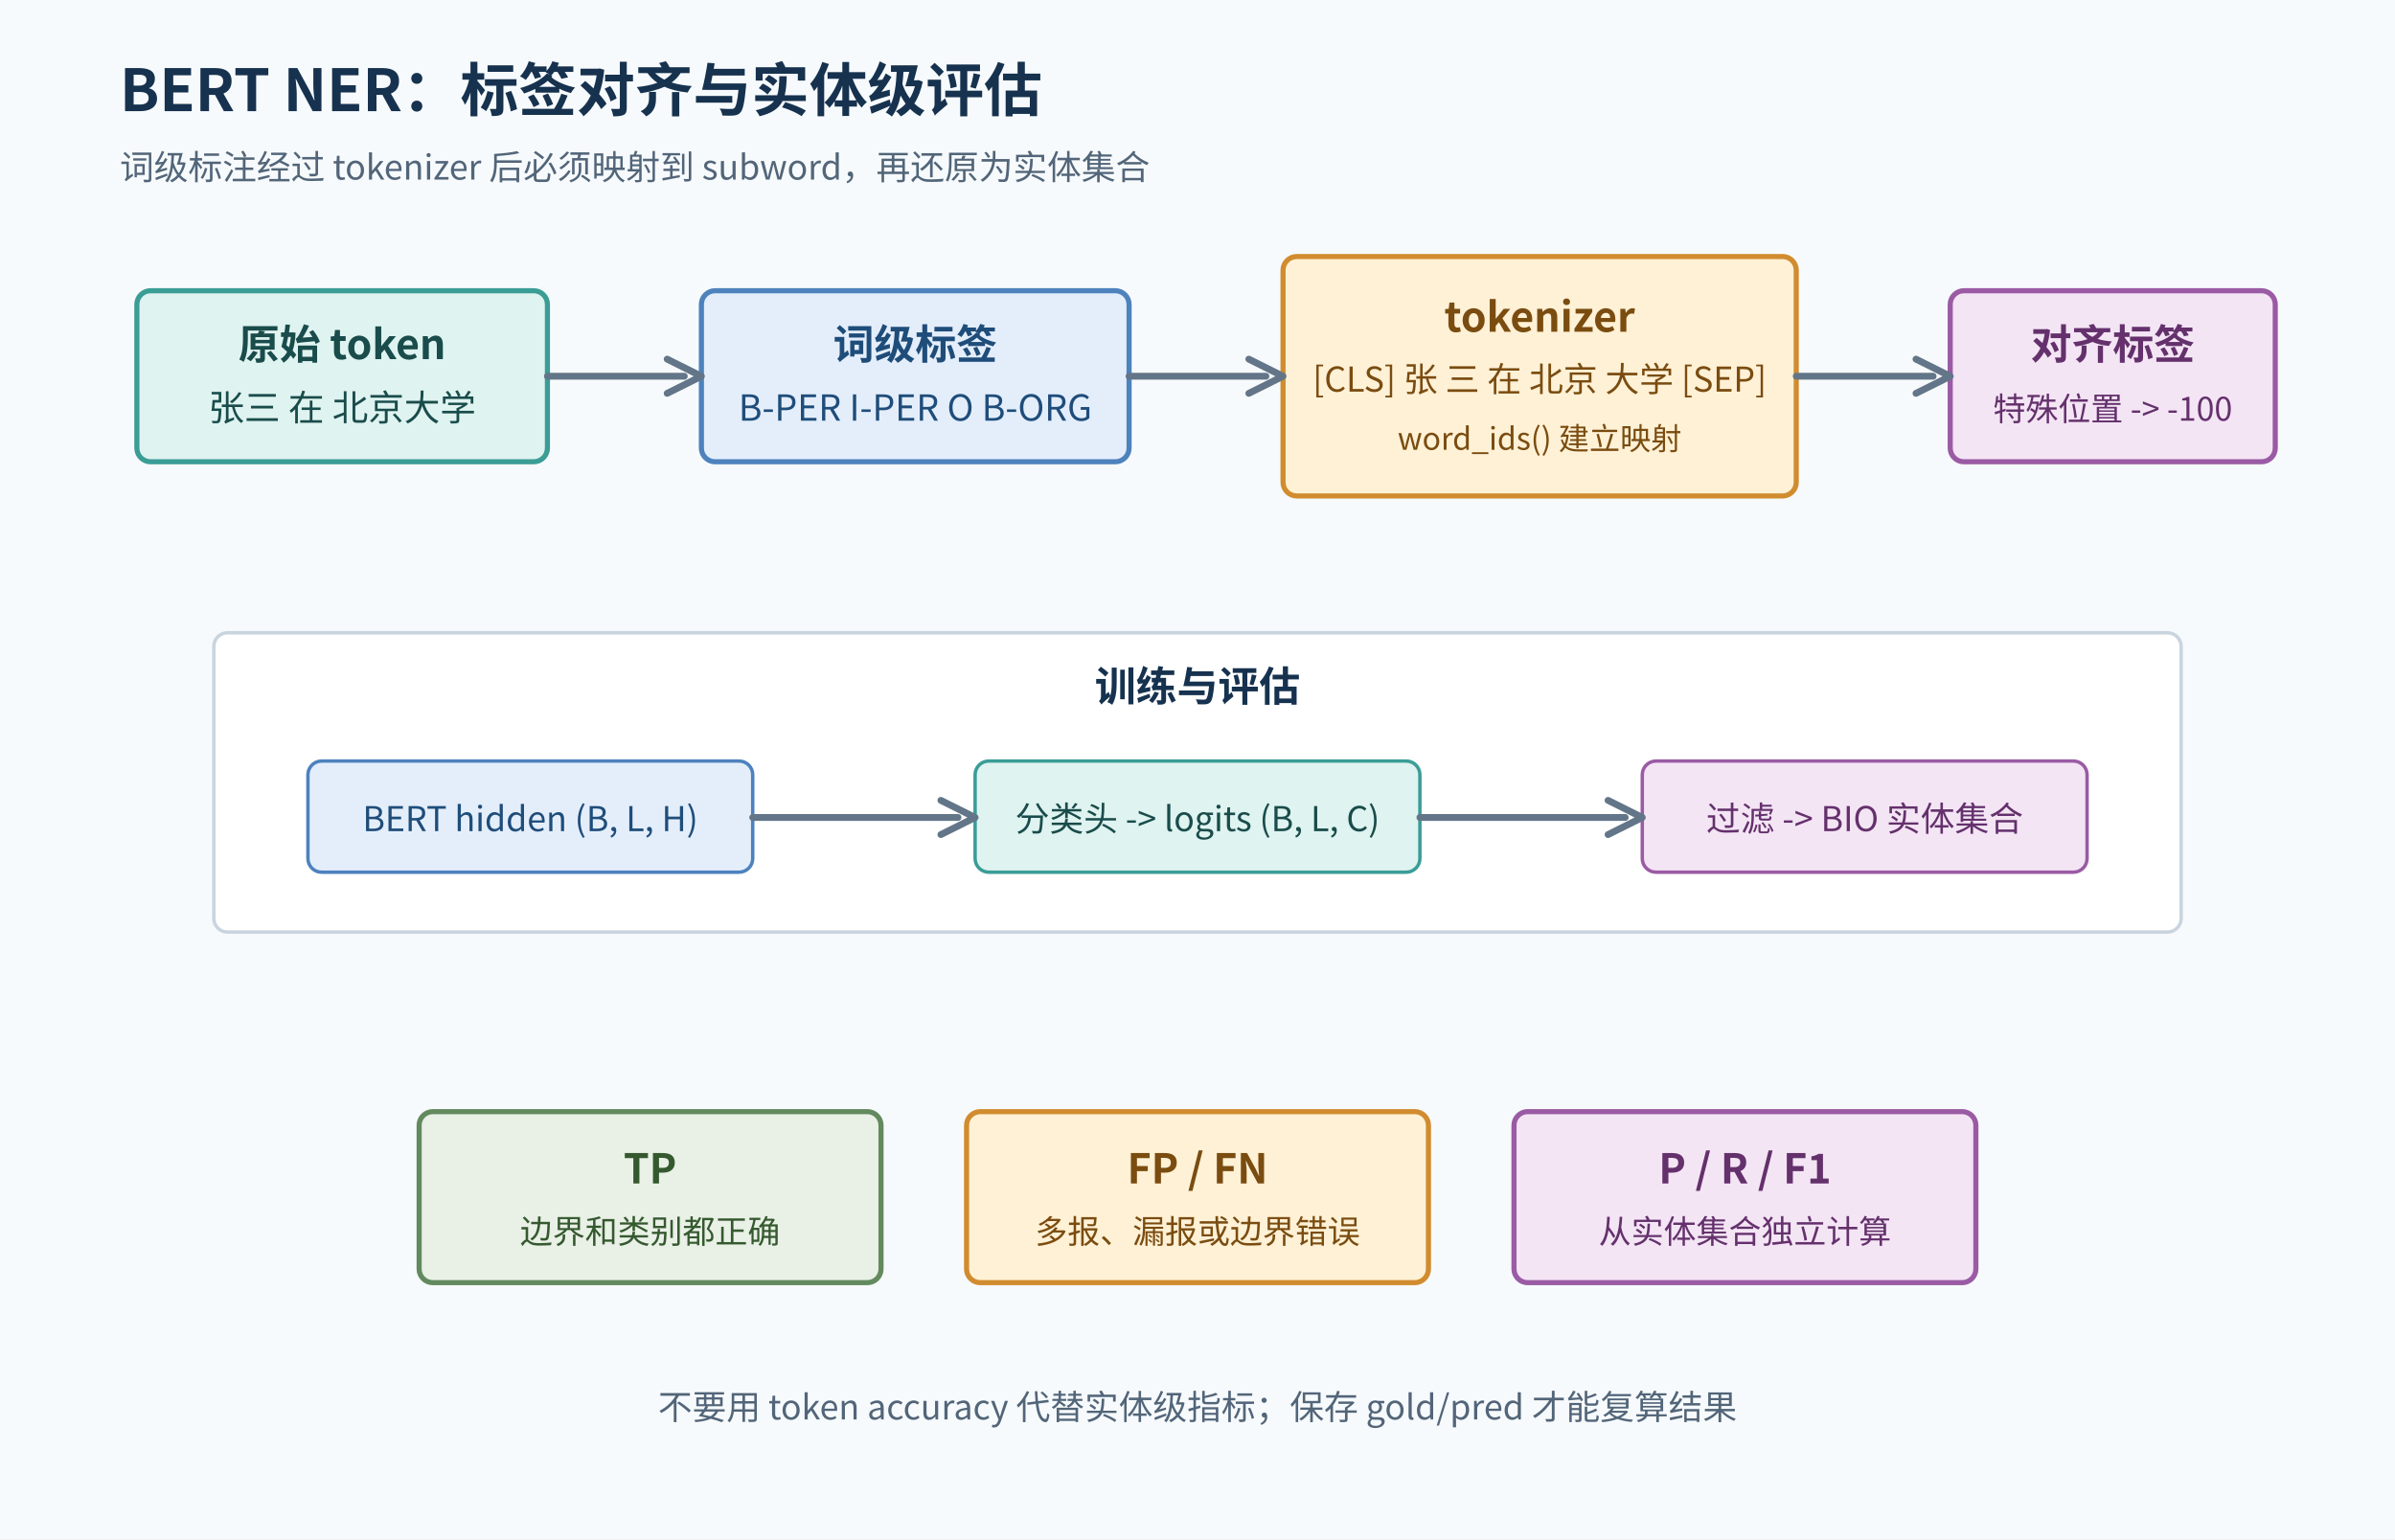
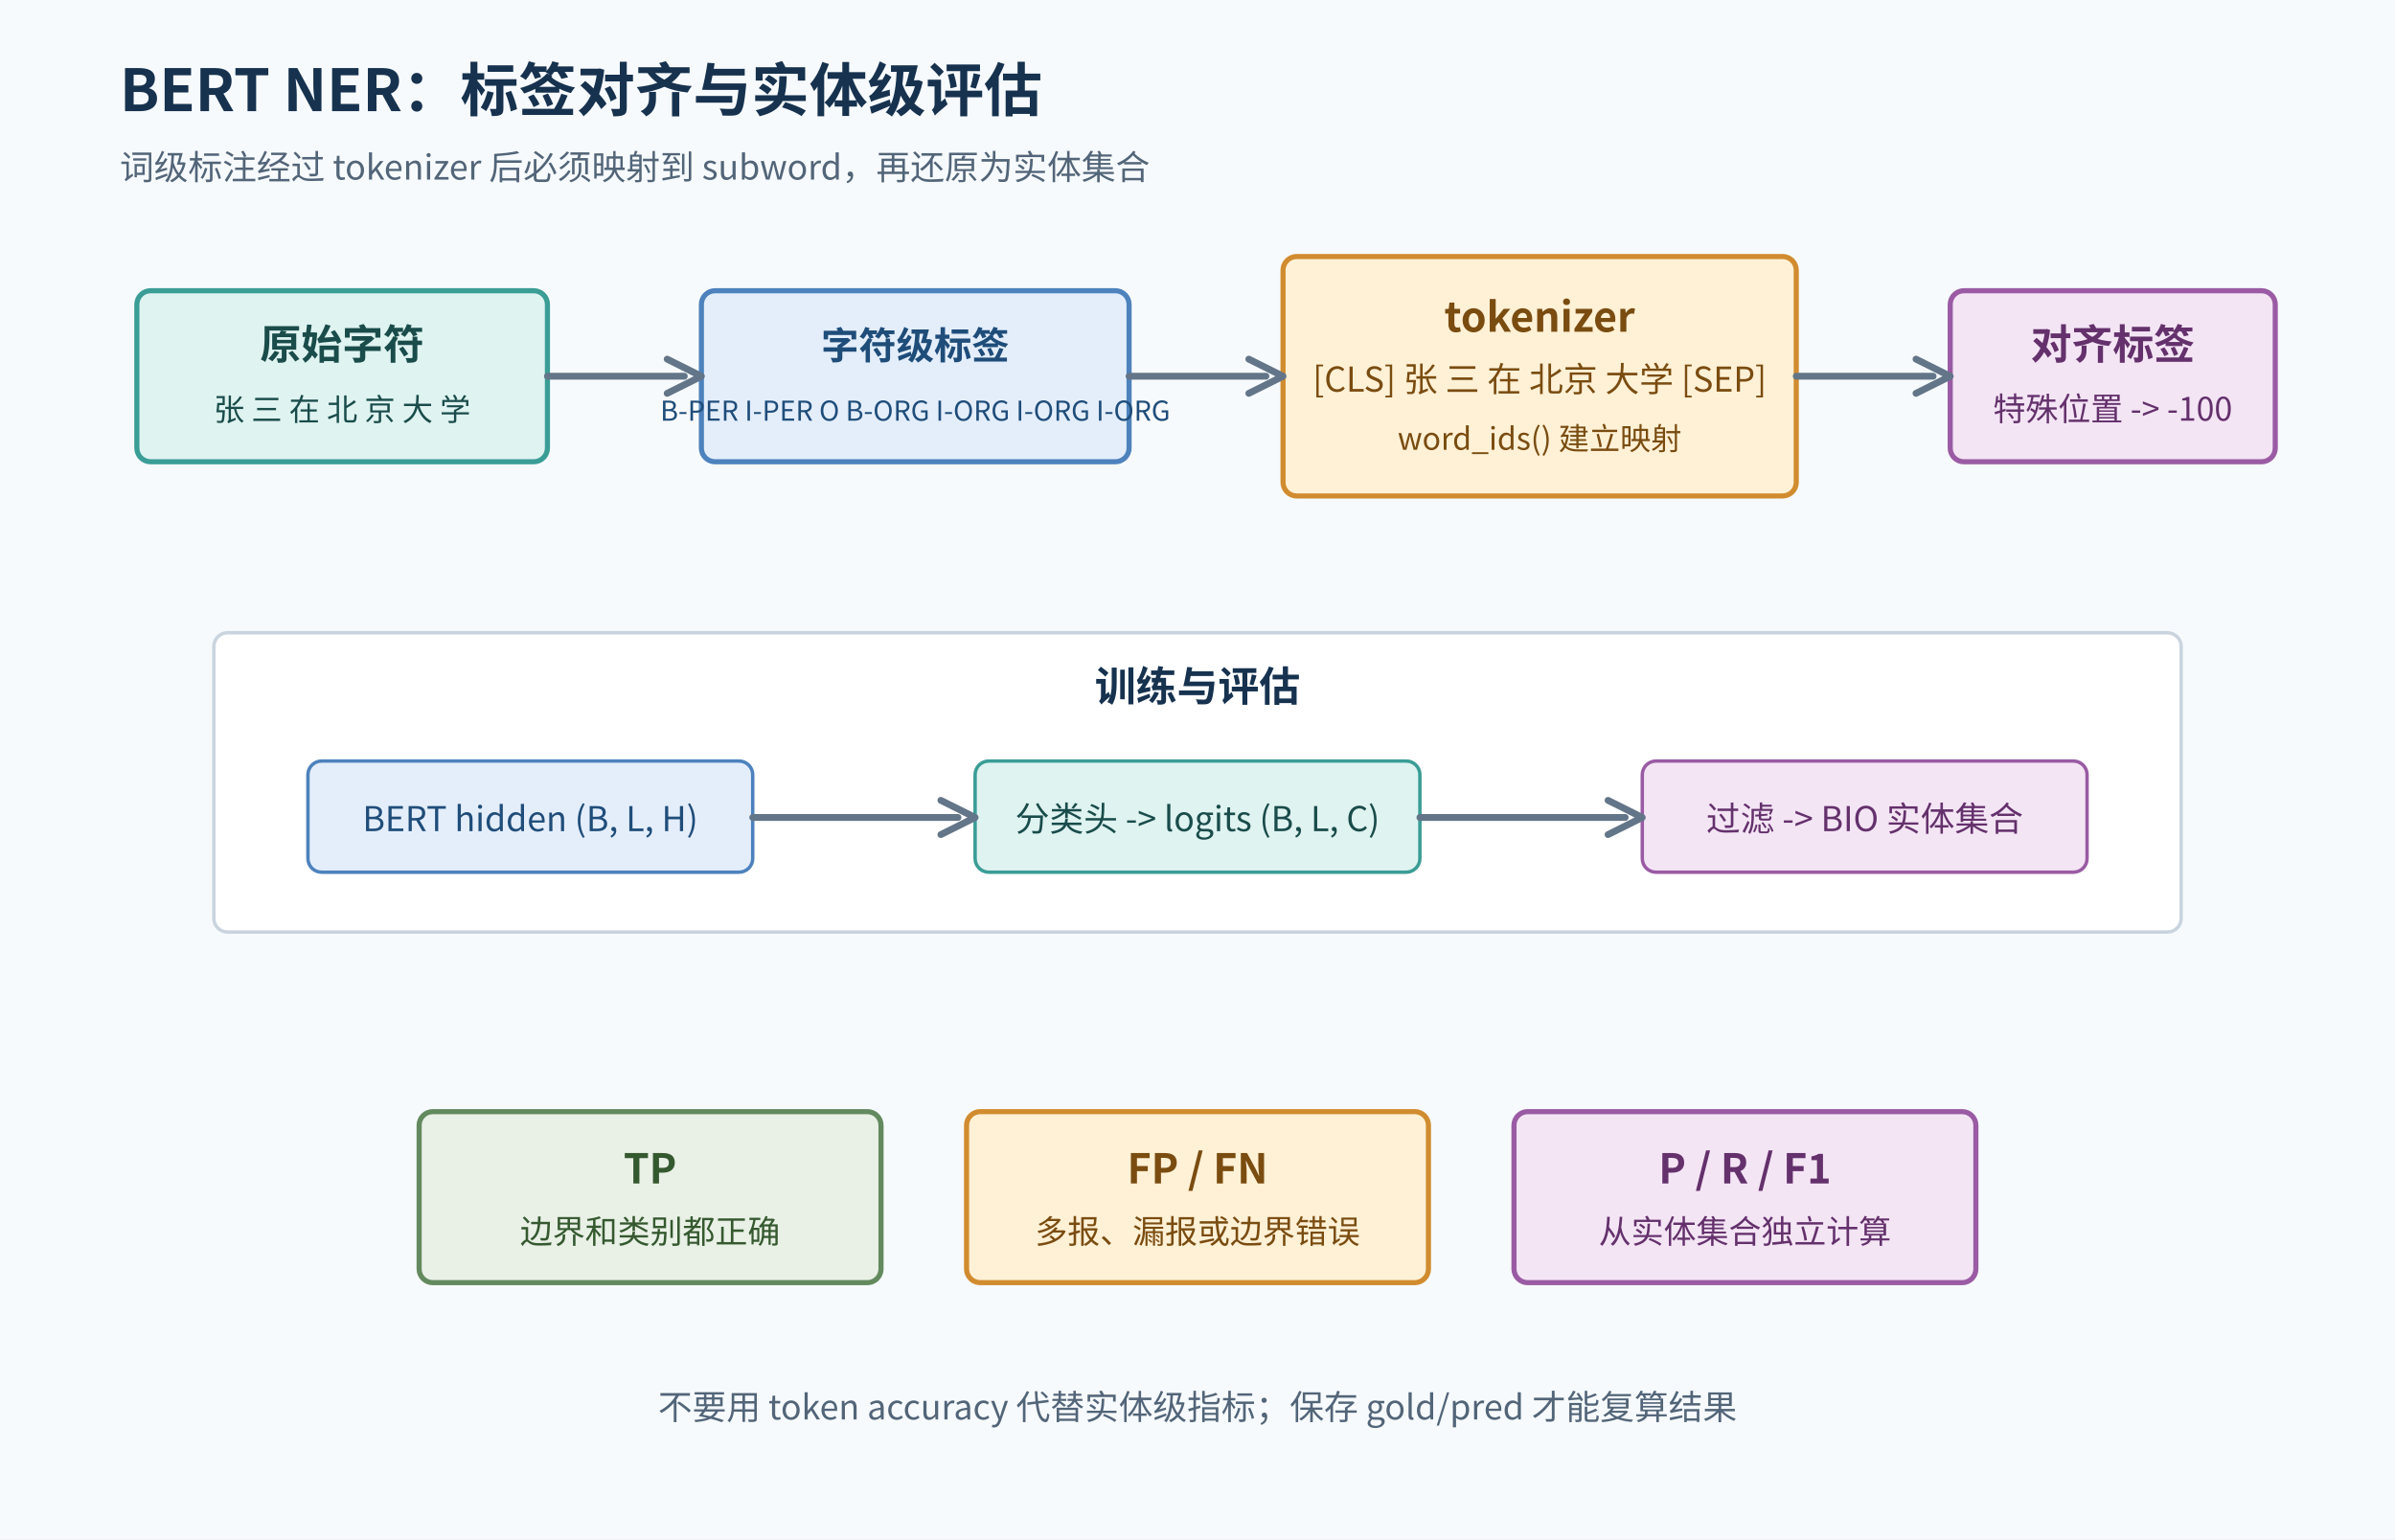
<svg xmlns="http://www.w3.org/2000/svg" width="1400" height="900" viewBox="0 0 1400 900">
  <rect width="1400" height="900" fill="#f7fafc" />
  <text x="70" y="65" font-family="Noto Sans CJK SC, Microsoft YaHei, sans-serif" font-size="34" font-weight="700" fill="#16324f">BERT NER：标签对齐与实体级评估</text>
  <text x="70" y="105" font-family="Noto Sans CJK SC, Microsoft YaHei, sans-serif" font-size="20" fill="#526579">词级标注经过 tokenizer 后必须映射到 subword，再还原为实体集合</text>
  <g font-family="Noto Sans CJK SC, Microsoft YaHei, sans-serif" text-anchor="middle">
    <rect x="80" y="170" width="240" height="100" rx="8" fill="#dff3f0" stroke="#3a9d96" stroke-width="3" />
-     <text x="200" y="210" font-size="24" font-weight="700" fill="#194c4b">原始 token</text>
-     <text x="200" y="246" font-size="21" fill="#194c4b">张三 在 北京大学</text>
+     <text x="200" y="210" font-size="24" font-weight="700" fill="#194c4b">原始字符</text>
+     <text x="200" y="246" font-size="18" fill="#194c4b">张 三 在 北 京 大 学</text>
    <rect x="410" y="170" width="250" height="100" rx="8" fill="#e4eefb" stroke="#4d82bd" stroke-width="3" />
-     <text x="535" y="210" font-size="24" font-weight="700" fill="#1f4d7a">词级标签</text>
-     <text x="535" y="246" font-size="21" fill="#1f4d7a">B-PER I-PER O B-ORG</text>
+     <text x="535" y="210" font-size="22" font-weight="700" fill="#1f4d7a">字符级标签</text>
+     <text x="535" y="246" font-size="16" fill="#1f4d7a">B-PER I-PER O B-ORG I-ORG I-ORG I-ORG</text>
    <rect x="750" y="150" width="300" height="140" rx="8" fill="#fff1d6" stroke="#d18c2f" stroke-width="3" />
    <text x="900" y="194" font-size="24" font-weight="700" fill="#7a4c10">tokenizer</text>
    <text x="900" y="229" font-size="20" fill="#7a4c10">[CLS] 张 三 在 北京 大学 [SEP]</text>
    <text x="900" y="263" font-size="18" fill="#7a4c10">word_ids() 建立映射</text>
    <rect x="1140" y="170" width="190" height="100" rx="8" fill="#f4e5f5" stroke="#9a5ba4" stroke-width="3" />
    <text x="1235" y="210" font-size="24" font-weight="700" fill="#64316c">对齐标签</text>
    <text x="1235" y="246" font-size="19" fill="#64316c">特殊位置 -&gt; -100</text>
  </g>
  <g fill="none" stroke="#637588" stroke-width="4" stroke-linecap="round" stroke-linejoin="round">
    <path d="M320 220 H400 M660 220 H740 M1050 220 H1130" />
    <path d="M390 210 L410 220 L390 230 M730 210 L750 220 L730 230 M1120 210 L1140 220 L1120 230" />
  </g>
  <rect x="125" y="370" width="1150" height="175" rx="8" fill="#ffffff" stroke="#c9d4df" stroke-width="2" />
  <text x="700" y="410" text-anchor="middle" font-family="Noto Sans CJK SC, Microsoft YaHei, sans-serif" font-size="24" font-weight="700" fill="#16324f">训练与评估</text>
  <g font-family="Noto Sans CJK SC, Microsoft YaHei, sans-serif" text-anchor="middle">
    <rect x="180" y="445" width="260" height="65" rx="8" fill="#e4eefb" stroke="#4d82bd" stroke-width="2" />
    <text x="310" y="486" font-size="20" fill="#1f4d7a">BERT hidden (B, L, H)</text>
    <rect x="570" y="445" width="260" height="65" rx="8" fill="#dff3f0" stroke="#3a9d96" stroke-width="2" />
    <text x="700" y="486" font-size="20" fill="#194c4b">分类头 -&gt; logits (B, L, C)</text>
    <rect x="960" y="445" width="260" height="65" rx="8" fill="#f4e5f5" stroke="#9a5ba4" stroke-width="2" />
    <text x="1090" y="486" font-size="20" fill="#64316c">过滤 -&gt; BIO 实体集合</text>
  </g>
  <g fill="none" stroke="#637588" stroke-width="4" stroke-linecap="round" stroke-linejoin="round">
    <path d="M440 478 H560 M830 478 H950" />
    <path d="M550 468 L570 478 L550 488 M940 468 L960 478 L940 488" />
  </g>
  <g font-family="Noto Sans CJK SC, Microsoft YaHei, sans-serif" text-anchor="middle">
    <rect x="245" y="650" width="270" height="100" rx="8" fill="#e9f0e6" stroke="#638a5e" stroke-width="3" />
    <text x="380" y="692" font-size="24" font-weight="700" fill="#35592f">TP</text>
    <text x="380" y="727" font-size="19" fill="#35592f">边界和类别都正确</text>
    <rect x="565" y="650" width="270" height="100" rx="8" fill="#fff1d6" stroke="#d18c2f" stroke-width="3" />
    <text x="700" y="692" font-size="24" font-weight="700" fill="#7a4c10">FP / FN</text>
    <text x="700" y="727" font-size="19" fill="#7a4c10">多报、漏报或边界错误</text>
    <rect x="885" y="650" width="270" height="100" rx="8" fill="#f4e5f5" stroke="#9a5ba4" stroke-width="3" />
    <text x="1020" y="692" font-size="24" font-weight="700" fill="#64316c">P / R / F1</text>
    <text x="1020" y="727" font-size="19" fill="#64316c">从实体集合独立计算</text>
  </g>
  <text x="700" y="830" text-anchor="middle" font-family="Noto Sans CJK SC, Microsoft YaHei, sans-serif" font-size="20" fill="#526579">不要用 token accuracy 代替实体级指标；保存 gold/pred 才能复算结果</text>
</svg>
